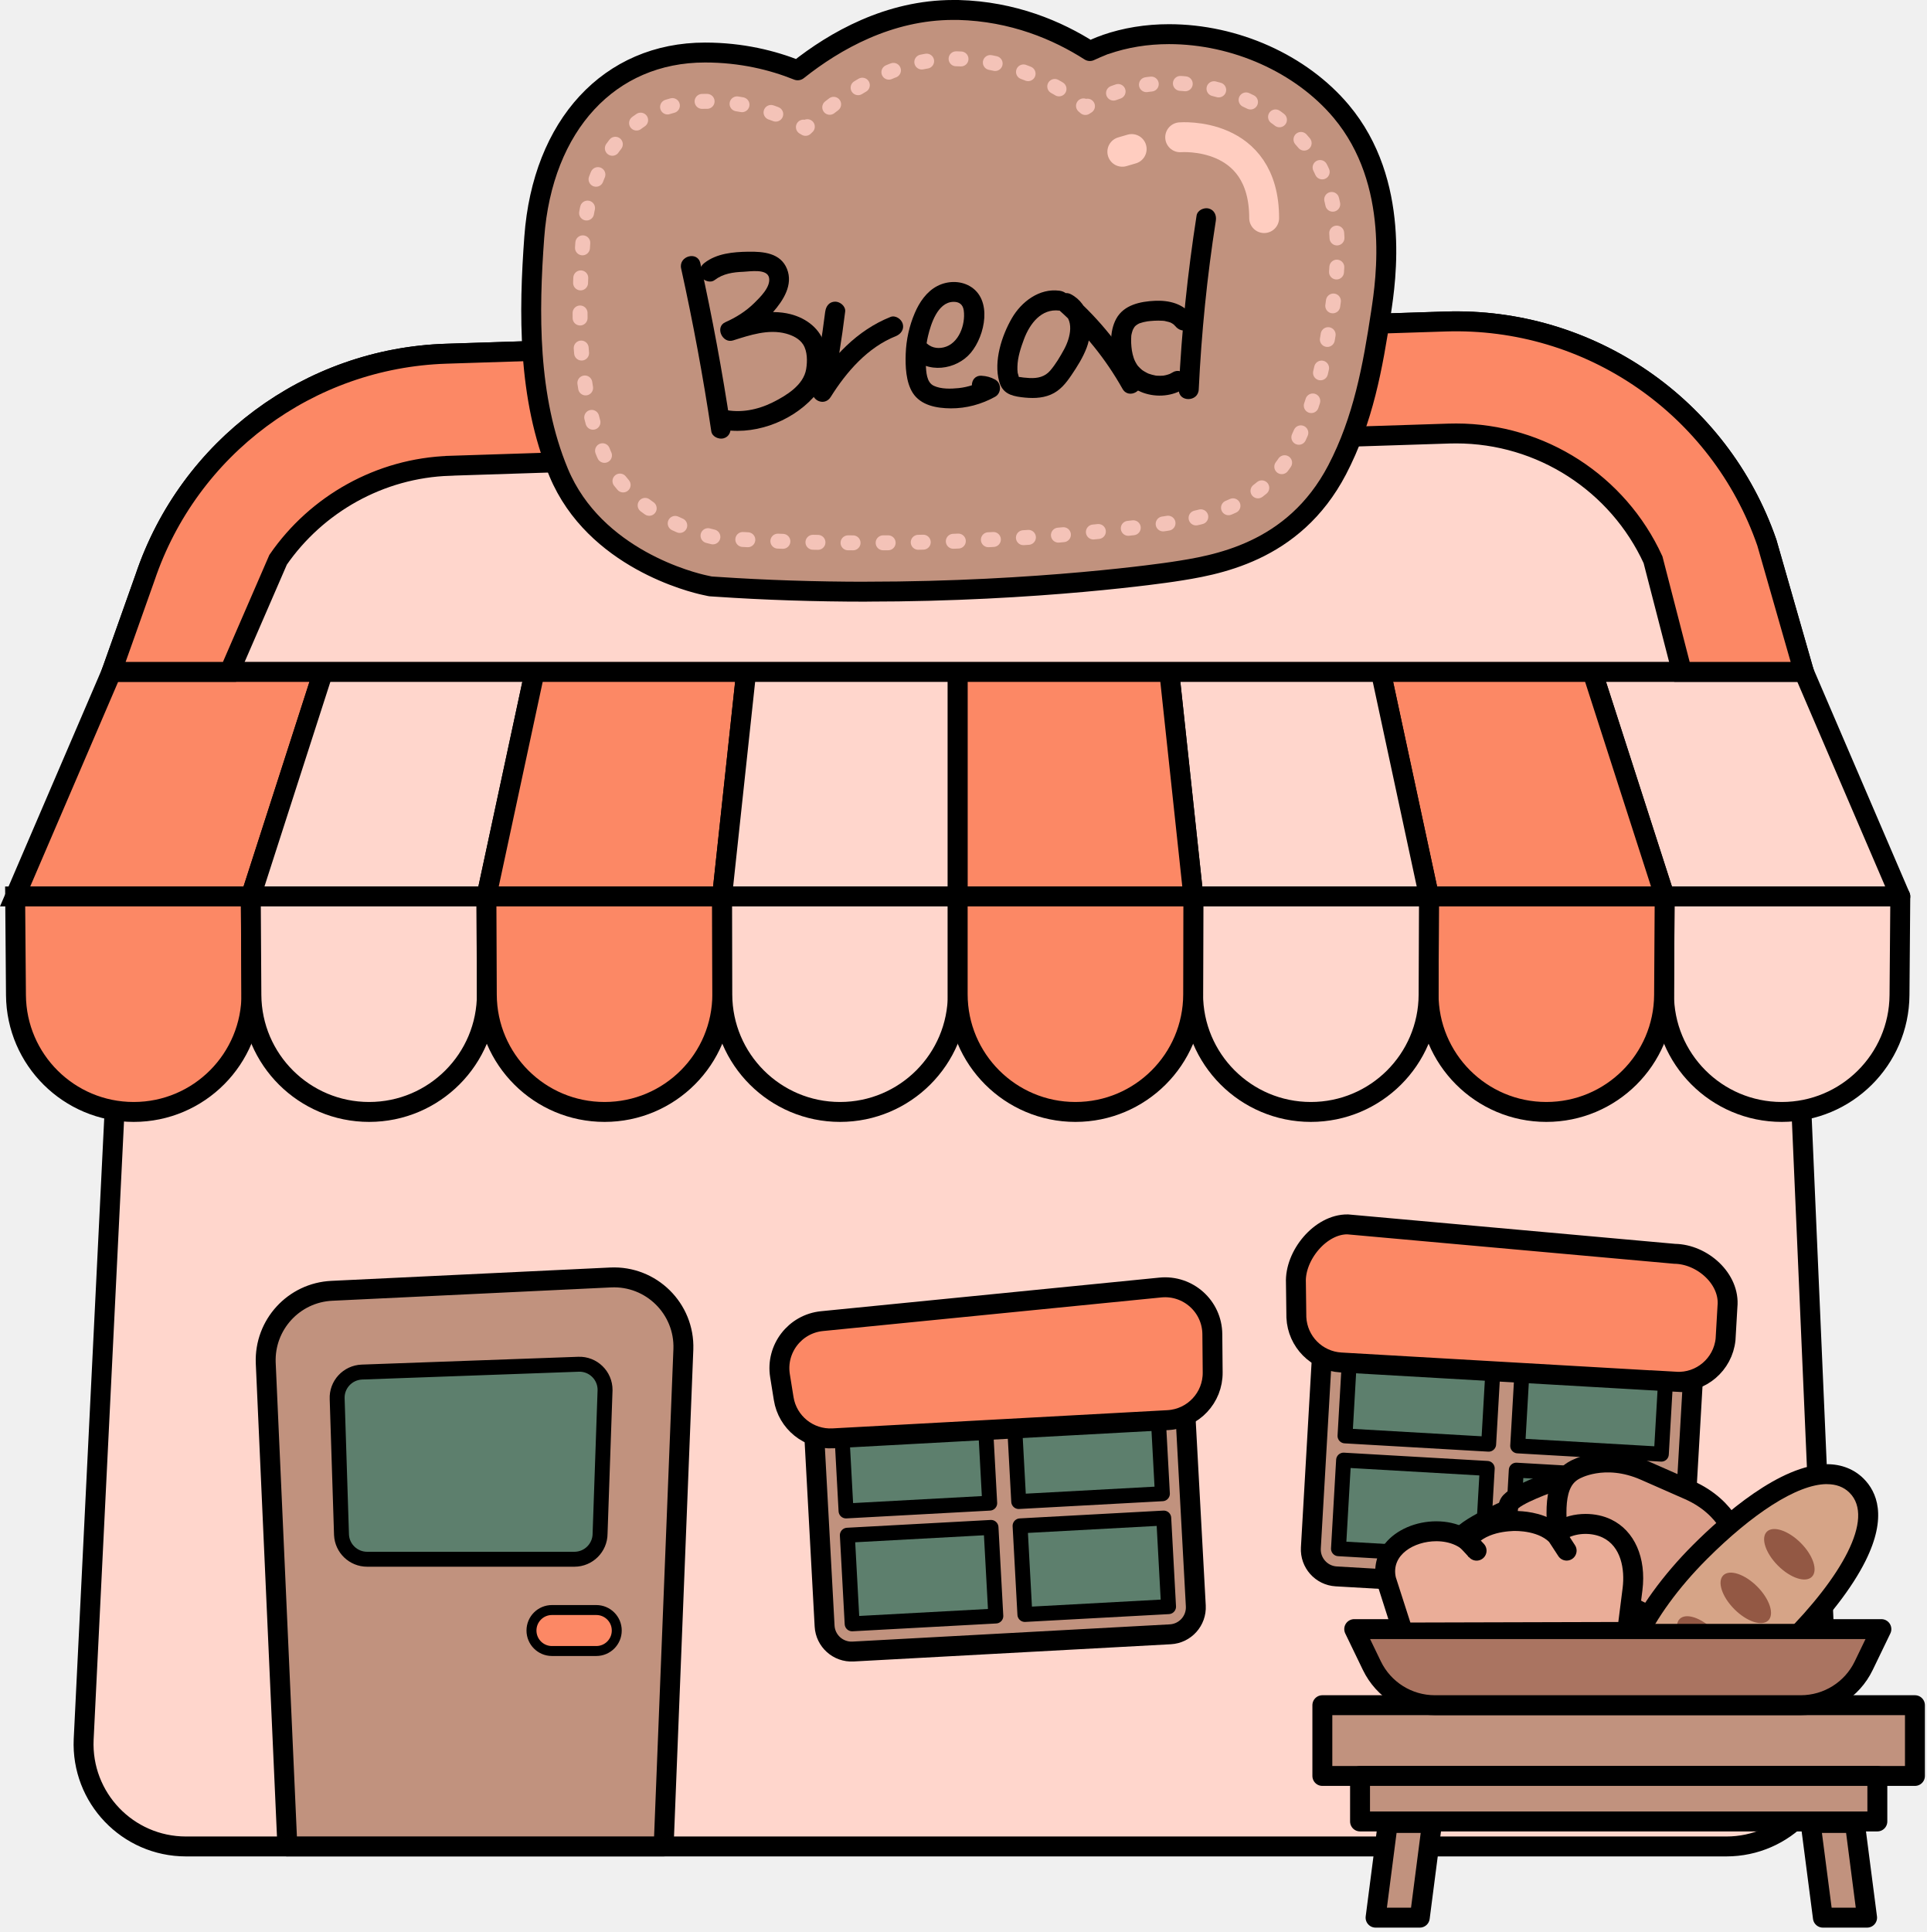
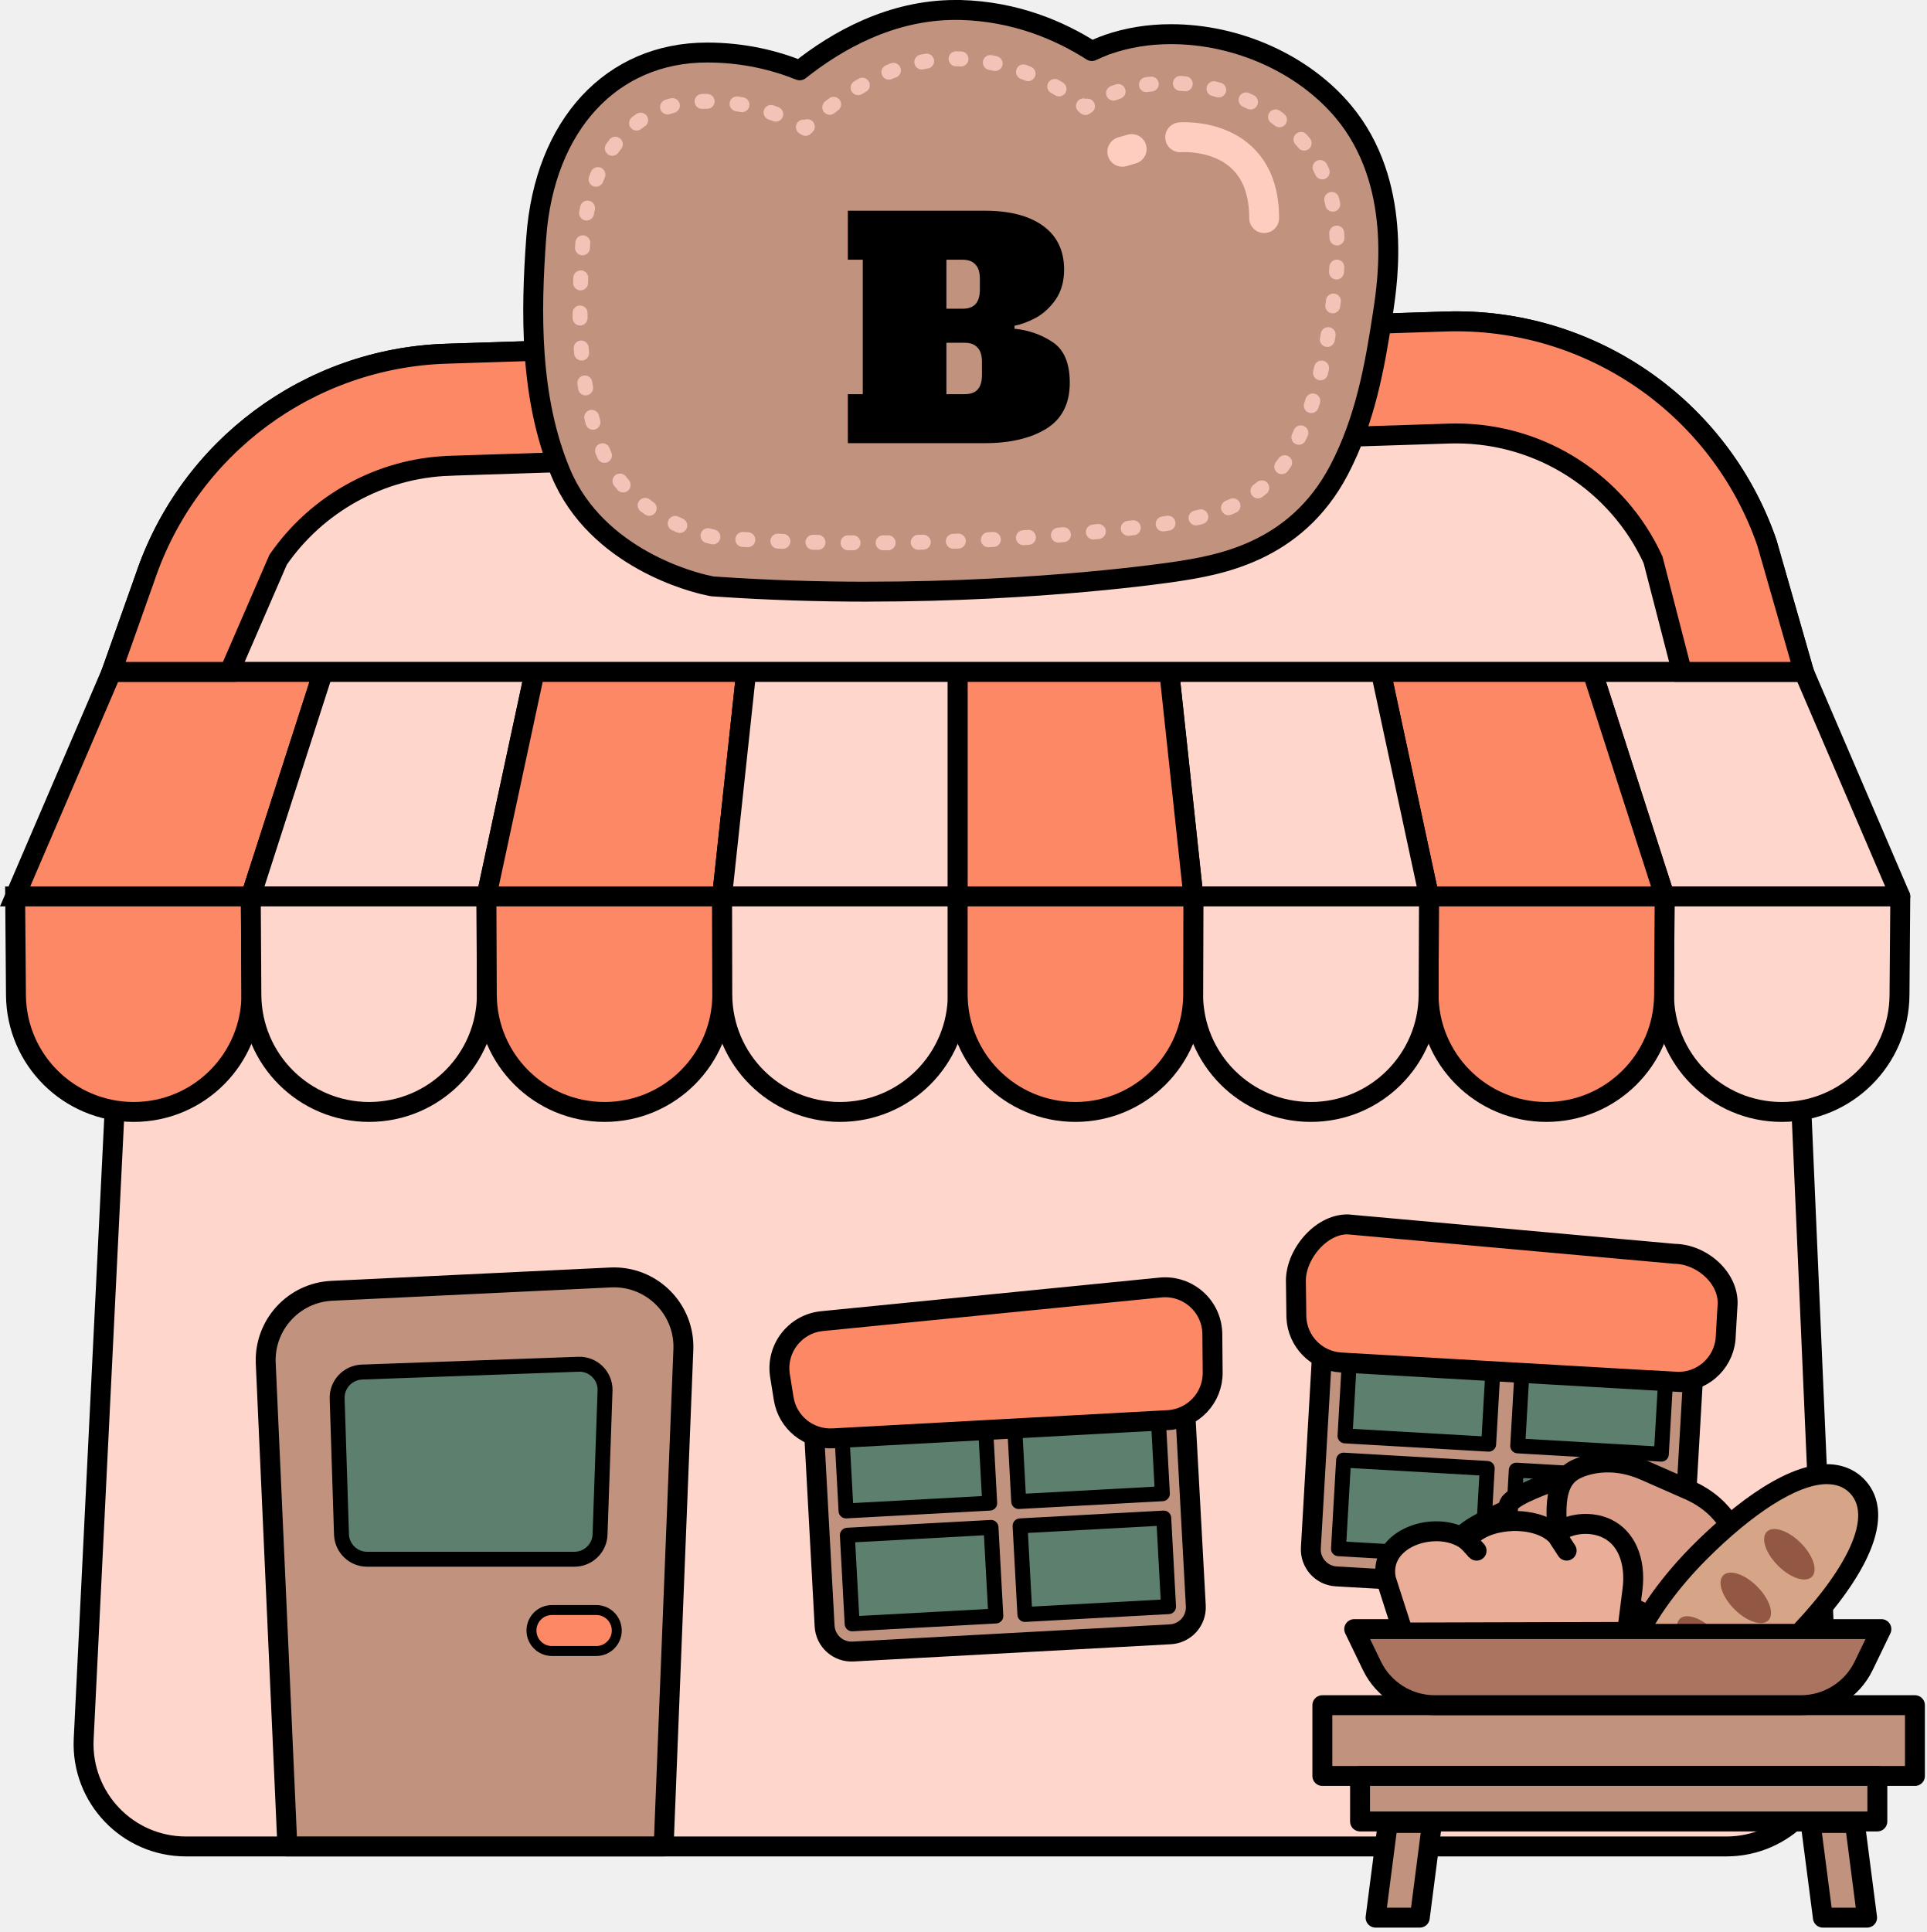
<svg xmlns="http://www.w3.org/2000/svg" width="387" height="388" viewBox="0 0 387 388" fill="none">
  <path d="M346.776 370.82H37.356C25.636 370.82 16.286 361.04 16.806 349.33L26.206 158.08H359.026L367.326 349.44C367.786 361.11 358.446 370.82 346.766 370.82H346.776Z" fill="#FFD6CC" stroke="black" stroke-width="4" stroke-linecap="round" stroke-linejoin="round" />
  <path d="M50.376 180.03H3.036L22.416 134.92H64.906L50.376 180.03Z" fill="#FC8865" stroke="black" stroke-width="4" stroke-miterlimit="10" />
  <path d="M97.706 180.03H50.376L64.906 134.92H107.396L97.706 180.03Z" fill="#FFD6CC" stroke="black" stroke-width="4" stroke-linecap="round" stroke-linejoin="round" />
  <path d="M145.036 180.03H97.706L107.396 134.92H149.886L145.036 180.03Z" fill="#FC8865" stroke="black" stroke-width="4" stroke-miterlimit="10" />
  <path d="M192.376 180.03H145.036L149.886 134.92H192.376V180.03Z" fill="#FFD6CC" stroke="black" stroke-width="4" stroke-linecap="round" stroke-linejoin="round" />
  <path d="M50.376 180.03H3.046L3.206 199.85C3.306 212.83 13.866 223.31 26.856 223.31C39.976 223.31 50.586 212.64 50.506 199.52L50.386 180.03H50.376Z" fill="#FC8865" stroke="black" stroke-width="4" stroke-miterlimit="10" />
  <path d="M97.706 180.03H50.376L50.496 199.81C50.576 212.81 61.136 223.31 74.146 223.31C87.246 223.31 97.846 212.66 97.796 199.57L97.716 180.03H97.706Z" fill="#FFD6CC" stroke="black" stroke-width="4" stroke-linecap="round" stroke-linejoin="round" />
  <path d="M145.036 180.03H97.706L97.786 199.76C97.836 212.78 108.406 223.31 121.436 223.31C134.516 223.31 145.106 212.69 145.086 199.62L145.046 180.04L145.036 180.03Z" fill="#FC8865" stroke="black" stroke-width="4" stroke-miterlimit="10" />
  <path d="M192.376 180.03H145.046L145.086 199.71C145.116 212.75 155.696 223.31 168.736 223.31C181.796 223.31 192.386 212.72 192.386 199.66V180.03H192.376Z" fill="#FFD6CC" stroke="black" stroke-width="4" stroke-linecap="round" stroke-linejoin="round" />
  <path d="M334.376 180.03H381.706L362.336 134.92H319.846L334.376 180.03Z" fill="#FFD6CC" stroke="black" stroke-width="4" stroke-linecap="round" stroke-linejoin="round" />
  <path d="M287.046 180.03H334.376L319.846 134.92H277.356L287.046 180.03Z" fill="#FC8865" stroke="black" stroke-width="4" stroke-miterlimit="10" />
  <path d="M239.706 180.03H287.046L277.356 134.92H234.866L239.706 180.03Z" fill="#FFD6CC" stroke="black" stroke-width="4" stroke-linecap="round" stroke-linejoin="round" />
  <path d="M192.376 180.03H239.706L234.866 134.92H192.376V180.03Z" fill="#FC8865" stroke="black" stroke-width="4" stroke-miterlimit="10" />
  <path d="M334.376 180.03H381.706L381.546 199.85C381.446 212.83 370.886 223.31 357.896 223.31C344.776 223.31 334.166 212.64 334.246 199.52L334.366 180.03H334.376Z" fill="#FFD6CC" stroke="black" stroke-width="4" stroke-linecap="round" stroke-linejoin="round" />
  <path d="M287.046 180.03H334.376L334.256 199.81C334.176 212.81 323.616 223.31 310.606 223.31C297.506 223.31 286.906 212.66 286.956 199.57L287.036 180.03H287.046Z" fill="#FC8865" stroke="black" stroke-width="4" stroke-miterlimit="10" />
  <path d="M239.706 180.03H287.036L286.956 199.76C286.906 212.78 276.336 223.31 263.306 223.31C250.226 223.31 239.636 212.69 239.656 199.62L239.696 180.04L239.706 180.03Z" fill="#FFD6CC" stroke="black" stroke-width="4" stroke-linecap="round" stroke-linejoin="round" />
  <path d="M192.376 180.03H239.706L239.666 199.71C239.636 212.75 229.056 223.31 216.016 223.31C202.956 223.31 192.366 212.72 192.366 199.66V180.03H192.376Z" fill="#FC8865" stroke="black" stroke-width="4" stroke-miterlimit="10" />
  <path d="M362.336 134.92H22.416L29.156 115.93C37.966 89.82 62.056 71.92 89.606 71.03L290.366 64.56C319.286 63.63 345.436 81.63 354.906 108.97L362.346 134.92H362.336Z" fill="#FFD6CC" stroke="black" stroke-width="4" stroke-linecap="round" stroke-linejoin="round" />
  <path d="M90.326 93.54L291.086 87.07C291.556 87.05 292.036 87.05 292.506 87.05C309.606 87.05 325.006 97.08 332.036 112.41L337.846 134.93H362.336L354.896 108.98C345.436 81.64 319.276 63.64 290.356 64.57L89.596 71.04C62.056 71.93 37.956 89.83 29.146 115.94L22.406 134.93H46.096L55.866 112.41C63.586 101.23 76.336 94 90.316 93.55L90.326 93.54Z" fill="#FC8865" stroke="black" stroke-width="4" stroke-miterlimit="10" />
  <path d="M57.726 370.82L53.376 273.7C53.086 266.05 59.006 259.59 66.656 259.23L122.656 256.55C130.806 256.16 137.546 262.81 137.266 270.96L133.306 370.81H57.716L57.726 370.82Z" fill="#C1927E" stroke="black" stroke-width="4" stroke-linecap="round" stroke-linejoin="round" />
  <path d="M68.596 308.21L67.726 280.95C67.586 278.08 69.826 275.66 72.696 275.55L116.196 273.98C119.126 273.87 121.556 276.23 121.536 279.16L120.536 308C120.526 310.84 118.216 313.14 115.376 313.14H73.746C70.996 313.14 68.726 310.98 68.596 308.23V308.21Z" fill="#5D7F6D" stroke="black" stroke-width="3" stroke-linecap="round" stroke-linejoin="round" />
  <path d="M119.776 323.34H110.866C108.596 323.34 106.756 325.18 106.756 327.45V327.46C106.756 329.73 108.596 331.57 110.866 331.57H119.776C122.046 331.57 123.886 329.73 123.886 327.46V327.45C123.886 325.18 122.046 323.34 119.776 323.34Z" fill="#FC8865" stroke="black" stroke-width="2" stroke-miterlimit="10" />
-   <path d="M232.23 275.801L168.494 279.264C165.505 279.426 163.213 281.981 163.376 284.97L165.635 326.558C165.798 329.547 168.353 331.839 171.342 331.676L235.078 328.213C238.067 328.051 240.358 325.496 240.196 322.507L237.936 280.918C237.773 277.93 235.219 275.638 232.23 275.801Z" fill="#C1927E" stroke="black" stroke-width="4" stroke-linecap="round" stroke-linejoin="round" />
-   <path d="M197.484 277.687L168.627 279.255L169.941 303.44L198.798 301.872L197.484 277.687Z" fill="#5D7F6D" stroke="black" stroke-width="3" stroke-linecap="round" stroke-linejoin="round" />
-   <path d="M199.059 306.748L170.201 308.316L171.168 326.11L200.026 324.542L199.059 306.748Z" fill="#5D7F6D" stroke="black" stroke-width="3" stroke-linecap="round" stroke-linejoin="round" />
+   <path d="M232.23 275.8L168.494 279.263C165.505 279.426 163.214 281.981 163.376 284.97L165.636 326.558C165.798 329.547 168.353 331.839 171.342 331.676L235.078 328.213C238.067 328.051 240.358 325.496 240.196 322.507L237.936 280.918C237.774 277.929 235.219 275.638 232.23 275.8Z" fill="#C1927E" stroke="black" stroke-width="4" stroke-linecap="round" stroke-linejoin="round" />
+   <path d="M197.484 277.687L168.627 279.255L169.941 303.439L198.798 301.872L197.484 277.687Z" fill="#5D7F6D" stroke="black" stroke-width="3" stroke-linecap="round" stroke-linejoin="round" />
+   <path d="M199.059 306.748L170.202 308.316L171.168 326.11L200.026 324.542L199.059 306.748Z" fill="#5D7F6D" stroke="black" stroke-width="3" stroke-linecap="round" stroke-linejoin="round" />
  <path d="M232.171 275.798L203.313 277.366L204.627 301.55L233.485 299.982L232.171 275.798Z" fill="#5D7F6D" stroke="black" stroke-width="3" stroke-linecap="round" stroke-linejoin="round" />
-   <path d="M233.756 304.869L204.898 306.437L205.865 324.23L234.722 322.662L233.756 304.869Z" fill="#5D7F6D" stroke="black" stroke-width="3" stroke-linecap="round" stroke-linejoin="round" />
+   <path d="M233.756 304.869L204.898 306.437L205.865 324.23L234.723 322.662L233.756 304.869Z" fill="#5D7F6D" stroke="black" stroke-width="3" stroke-linecap="round" stroke-linejoin="round" />
  <path d="M234.616 285.2L167.316 288.86C162.456 289.12 158.186 285.68 157.416 280.88L156.676 276.28C155.806 270.88 159.676 265.86 165.116 265.32L233.076 258.57C238.636 258.02 243.466 262.35 243.516 267.93L243.586 275.62C243.636 280.7 239.676 284.92 234.606 285.2H234.616Z" fill="#FC8865" stroke="black" stroke-width="4" stroke-miterlimit="10" />
  <path d="M335.152 267.856L271.428 264.182C268.439 264.01 265.877 266.293 265.705 269.281L263.307 310.862C263.135 313.85 265.418 316.413 268.406 316.585L332.13 320.259C335.119 320.432 337.681 318.149 337.853 315.16L340.251 273.579C340.423 270.591 338.14 268.029 335.152 267.856Z" fill="#C1927E" stroke="black" stroke-width="4" stroke-linecap="round" stroke-linejoin="round" />
  <path d="M300.414 265.853L271.562 264.189L270.168 288.369L299.02 290.033L300.414 265.853Z" fill="#5D7F6D" stroke="black" stroke-width="3" stroke-linecap="round" stroke-linejoin="round" />
-   <path d="M298.734 294.899L269.882 293.235L268.856 311.026L297.708 312.69L298.734 294.899Z" fill="#5D7F6D" stroke="black" stroke-width="3" stroke-linecap="round" stroke-linejoin="round" />
+   <path d="M298.734 294.899L269.882 293.236L268.856 311.026L297.708 312.69L298.734 294.899Z" fill="#5D7F6D" stroke="black" stroke-width="3" stroke-linecap="round" stroke-linejoin="round" />
  <path d="M335.101 267.857L306.249 266.193L304.855 290.373L333.707 292.036L335.101 267.857Z" fill="#5D7F6D" stroke="black" stroke-width="3" stroke-linecap="round" stroke-linejoin="round" />
-   <path d="M333.421 296.912L304.569 295.248L303.543 313.039L332.395 314.703L333.421 296.912Z" fill="#5D7F6D" stroke="black" stroke-width="3" stroke-linecap="round" stroke-linejoin="round" />
+   <path d="M333.421 296.912L304.569 295.249L303.543 313.039L332.395 314.703L333.421 296.912Z" fill="#5D7F6D" stroke="black" stroke-width="3" stroke-linecap="round" stroke-linejoin="round" />
  <path d="M336.616 277.5L269.336 273.62C264.486 273.34 260.626 269.44 260.396 264.58L260.306 257.62C260.046 252.15 265.236 245.82 270.706 245.89L336.366 251.8C341.946 251.87 347.556 256.86 346.986 262.41L346.606 268.98C346.086 274.03 341.676 277.79 336.606 277.49L336.616 277.5Z" fill="#FC8865" stroke="black" stroke-width="4" stroke-miterlimit="10" />
-   <path d="M174.056 118.83C163.806 118.83 153.656 118.5 143.906 117.84L142.686 117.76L141.486 117.5C139.256 117.02 119.466 112.29 112.216 94.89C105.946 79.83 106.216 62.56 107.316 47.65C108.966 25.11 122.436 10.55 141.616 10.55C148.946 10.55 155.196 12.1 160.226 14.12C167.696 8.18 178.566 2 191.476 2H192.476C203.516 2.29 212.426 6.1 218.916 10.25C220.766 9.39 222.006 8.95 222.056 8.94C226.026 7.56 230.316 6.86 234.816 6.86C248.126 6.86 261.386 12.81 269.416 22.38C281.366 36.63 278.386 56.28 277.406 62.73C275.756 73.67 273.826 84.32 268.586 94.36C259.816 111.13 244.066 113.54 235.596 114.83C234.486 115 208.786 118.82 174.046 118.82L174.056 118.83Z" fill="#C1927E" stroke="black" stroke-width="4" stroke-linecap="round" stroke-linejoin="round" />
+   <path d="M174.456 118.83C164.206 118.83 154.056 118.5 144.306 117.84L143.086 117.76L141.886 117.5C139.656 117.02 119.866 112.29 112.616 94.89C106.346 79.83 106.616 62.56 107.716 47.65C109.366 25.11 122.836 10.55 142.016 10.55C149.346 10.55 155.596 12.1 160.626 14.12C168.096 8.18 178.966 2 191.876 2H192.876C203.916 2.29 212.826 6.1 219.316 10.25C221.166 9.39 222.406 8.95 222.456 8.94C226.426 7.56 230.716 6.86 235.216 6.86C248.526 6.86 261.786 12.81 269.816 22.38C281.766 36.63 278.786 56.28 277.806 62.73C276.156 73.67 274.226 84.32 268.986 94.36C260.216 111.13 244.466 113.54 235.996 114.83C234.886 115 209.186 118.82 174.446 118.82L174.456 118.83Z" fill="#C1927E" stroke="black" stroke-width="4" stroke-linecap="round" stroke-linejoin="round" />
  <path d="M161.376 25.53C161.526 25.61 161.666 25.7 161.806 25.78C161.926 25.67 162.046 25.55 162.166 25.44" stroke="#F4C3B8" stroke-width="3" stroke-linecap="round" stroke-linejoin="round" />
  <path d="M166.666 21.55C172.816 16.72 181.526 11.81 191.476 11.81C191.726 11.81 191.986 11.81 192.236 11.81C197.986 11.95 203.916 13.42 209.386 16.06C211.436 17.05 213.406 18.19 215.256 19.47" stroke="#F4C3B8" stroke-width="3" stroke-linecap="round" stroke-linejoin="round" stroke-dasharray="0.99 5.94" />
  <path d="M217.636 21.26C217.766 21.37 217.886 21.48 218.016 21.59C218.156 21.5 218.296 21.41 218.436 21.32" stroke="#F4C3B8" stroke-width="3" stroke-linecap="round" stroke-linejoin="round" />
  <path d="M223.666 18.7C227.156 17.37 231.016 16.67 234.906 16.67C235.786 16.67 236.686 16.71 237.576 16.78C245.546 17.42 253.086 20.52 258.806 25.52C259.946 26.52 260.996 27.58 261.916 28.69C268.036 35.99 269.946 46.65 267.726 61.27C266.506 69.35 264.826 80.42 259.906 89.83C254.626 99.93 246.156 102.98 237.506 104.59" stroke="#F4C3B8" stroke-width="3" stroke-linecap="round" stroke-linejoin="round" stroke-dasharray="0.98 5.86" />
  <path d="M234.616 105.07C234.456 105.1 234.286 105.12 234.126 105.15C234.026 105.16 233.866 105.19 233.636 105.22" stroke="#F4C3B8" stroke-width="3" stroke-linecap="round" stroke-linejoin="round" />
  <path d="M227.636 105.99C217.886 107.14 198.156 109.03 174.046 109.03C164.016 109.03 154.096 108.7 144.566 108.06L144.056 108.02L143.556 107.91C141.836 107.54 126.606 103.91 121.266 91.11C115.786 77.96 116.086 62.12 117.096 48.37C118.386 30.83 127.556 20.35 141.626 20.35C148.626 20.35 154.386 22.11 158.706 24.14" stroke="#F4C3B8" stroke-width="3" stroke-linecap="round" stroke-linejoin="round" stroke-dasharray="1.01 6.04" />
-   <path d="M136.816 53.92C139.206 64.75 141.236 75.66 142.876 86.63C143.036 87.7 144.386 88.29 145.336 88.03C146.476 87.72 146.896 86.64 146.736 85.57C145.096 74.6 143.066 63.69 140.676 52.86C140.116 50.35 136.266 51.41 136.816 53.92Z" fill="black" />
-   <path d="M143.556 56.24C145.236 54.95 147.256 54.66 149.326 54.58C150.676 54.52 154.106 53.92 154.476 55.78C154.846 57.64 152.646 59.73 151.496 60.87C149.816 62.52 147.836 63.76 145.696 64.71C143.556 65.66 145.096 69.04 147.236 68.37C150.626 67.3 154.336 66.04 157.896 67C159.206 67.36 160.576 68.01 161.326 69.19C162.196 70.56 162.186 72.56 161.936 74.1C161.416 77.35 157.916 79.46 155.206 80.81C152.186 82.31 148.706 83.01 145.376 82.25C142.866 81.68 141.796 85.53 144.316 86.11C151.016 87.64 158.766 84.86 163.376 79.81C165.916 77.03 166.606 73.02 165.696 69.4C164.856 66.06 161.996 63.91 158.776 63.09C154.526 62.02 150.226 63.22 146.166 64.5L147.706 68.16C150.556 66.89 153.206 65.04 155.266 62.69C157.326 60.34 159.366 57.2 158.076 54C156.786 50.8 153.346 50.5 150.286 50.55C147.226 50.6 143.986 50.89 141.516 52.79C140.656 53.45 140.206 54.51 140.796 55.53C141.286 56.37 142.666 56.91 143.536 56.25L143.556 56.24Z" fill="black" />
-   <path d="M165.756 62.58C165.106 67.81 164.246 73.02 163.196 78.19C162.756 80.38 165.606 81.71 166.856 79.73C170.036 74.65 174.296 69.76 179.936 67.51C180.936 67.11 181.646 66.17 181.336 65.05C181.076 64.1 179.886 63.25 178.876 63.65C172.156 66.33 167.186 71.68 163.406 77.71L167.066 79.25C168.186 73.73 169.076 68.17 169.766 62.58C169.896 61.51 168.756 60.58 167.766 60.58C166.576 60.58 165.896 61.5 165.766 62.58H165.756Z" fill="black" />
-   <path d="M183.036 71.51C186.186 75.15 192.116 74.32 195.016 70.83C197.916 67.34 199.376 60.11 194.806 57.47C192.826 56.32 190.276 56.4 188.276 57.44C186.116 58.56 184.676 60.69 183.746 62.87C182.636 65.46 182.026 68.24 181.926 71.05C181.836 73.54 181.956 76.71 183.326 78.88C184.946 81.44 188.176 81.99 190.976 82.01C194.096 82.03 197.166 81.19 199.886 79.68C201.186 78.96 201.186 76.94 199.886 76.23C198.996 75.74 198.156 75.52 197.146 75.46C194.576 75.33 194.576 79.33 197.146 79.46C197.426 79.47 197.616 79.55 197.866 79.68V76.23C196.236 77.13 194.446 77.74 192.586 77.94C191.006 78.1 189.026 78.17 187.556 77.47C186.086 76.77 186.056 74.68 185.956 73.28C185.816 71.35 185.956 69.42 186.396 67.53C186.986 65.04 188.336 60.75 191.436 60.62C192.616 60.57 193.416 61.11 193.586 62.35C193.786 63.82 193.496 65.52 192.856 66.85C192.186 68.25 191.086 69.41 189.536 69.77C188.156 70.09 186.806 69.76 185.866 68.67C184.176 66.72 181.356 69.56 183.036 71.5V71.51Z" fill="black" />
-   <path d="M212.776 58.38C208.756 57.86 205.166 60.59 203.246 63.91C201.196 67.45 199.576 72.53 200.696 76.59C201.336 78.91 202.946 79.49 205.156 79.77C207.146 80.02 209.196 80.05 211.066 79.25C212.936 78.45 214.116 76.96 215.206 75.35C216.396 73.59 217.536 71.79 218.286 69.8C219.696 66.04 218.936 61.08 215.086 59.08C213.166 58.08 210.886 60.64 212.666 62.22C217.806 66.78 222.116 72.11 225.476 78.09C226.736 80.33 230.196 78.32 228.926 76.07C225.406 69.81 220.856 64.15 215.486 59.39L213.066 62.53C215.976 64.04 214.996 67.86 213.746 70.15C212.956 71.61 212.036 73.16 210.956 74.42C209.876 75.68 208.446 76 206.786 75.92C206.376 75.9 205.966 75.86 205.566 75.82C205.386 75.8 204.436 75.62 204.596 75.76C204.776 75.93 204.446 75.05 204.416 74.87C204.356 74.46 204.356 74.03 204.366 73.62C204.406 71.75 205.036 69.85 205.686 68.11C206.836 65.04 209.156 61.91 212.796 62.38C213.866 62.52 214.796 61.36 214.796 60.38C214.796 59.18 213.876 58.52 212.796 58.38H212.776Z" fill="black" />
-   <path d="M240.356 43.27C238.546 54.85 237.336 66.51 236.786 78.22C236.666 80.79 240.666 80.79 240.786 78.22C241.326 66.87 242.456 55.56 244.216 44.34C244.386 43.27 243.946 42.19 242.816 41.88C241.866 41.62 240.526 42.2 240.356 43.28V43.27Z" fill="black" />
-   <path d="M239.456 63.39C237.676 60.98 234.856 60.28 231.976 60.41C229.096 60.54 225.756 61.2 224.216 64.01C222.806 66.58 222.986 70.1 223.846 72.82C224.706 75.54 226.556 77.6 229.166 78.7C231.776 79.8 235.036 79.73 237.576 78.23C239.786 76.92 237.776 73.46 235.556 74.78C235.376 74.89 235.186 74.98 234.996 75.08C234.716 75.23 235.266 74.98 234.976 75.09C234.896 75.12 234.806 75.15 234.726 75.18C234.496 75.26 234.266 75.32 234.036 75.37C233.946 75.39 233.856 75.4 233.766 75.42C233.456 75.48 234.236 75.4 233.676 75.44C233.256 75.47 232.836 75.48 232.406 75.45C232.286 75.45 232.166 75.43 232.046 75.42C232.076 75.42 232.356 75.47 232.126 75.42C231.896 75.37 231.646 75.32 231.416 75.26C231.206 75.2 231.016 75.13 230.806 75.07C230.446 74.96 230.696 75.03 230.776 75.07C230.666 75.02 230.556 74.97 230.446 74.92C230.256 74.83 230.076 74.72 229.886 74.61C229.806 74.56 229.736 74.52 229.656 74.47C229.616 74.45 229.226 74.17 229.416 74.31C229.586 74.44 229.356 74.26 229.336 74.24C229.246 74.16 229.156 74.08 229.066 74C228.916 73.86 228.766 73.7 228.626 73.55C228.586 73.51 228.356 73.22 228.496 73.4C228.626 73.57 228.446 73.33 228.436 73.31C228.296 73.08 228.156 72.87 228.036 72.63C227.586 71.76 227.346 70.56 227.266 69.64C227.216 69.14 227.196 68.63 227.206 68.13C227.226 67.42 227.216 67.39 227.376 66.78C227.406 66.68 227.426 66.58 227.466 66.48C227.476 66.44 227.626 66.05 227.546 66.24C227.476 66.41 227.616 66.11 227.616 66.11C227.686 65.99 227.746 65.88 227.816 65.76C227.946 65.53 228.226 65.3 228.526 65.12C228.556 65.1 228.946 64.9 228.766 64.98C228.616 65.05 228.936 64.91 228.926 64.92C229.166 64.84 229.416 64.76 229.656 64.7C229.896 64.64 230.156 64.59 230.416 64.55C230.826 64.48 230.636 64.51 230.546 64.53C230.726 64.51 230.906 64.49 231.076 64.47C231.606 64.42 232.136 64.39 232.666 64.39C232.966 64.39 233.266 64.4 233.566 64.42C233.666 64.42 233.766 64.44 233.866 64.45C234.086 64.47 233.656 64.39 234.016 64.48C234.266 64.54 234.516 64.59 234.766 64.66C234.886 64.7 235.006 64.74 235.126 64.78C234.936 64.71 235.036 64.73 235.166 64.8C235.276 64.86 235.386 64.91 235.486 64.98C235.526 65 235.906 65.29 235.736 65.14C235.576 65.01 235.806 65.21 235.816 65.22C235.836 65.24 236.206 65.68 235.996 65.39C236.636 66.26 237.726 66.69 238.736 66.11C239.596 65.61 240.096 64.25 239.456 63.37V63.39Z" fill="black" />
  <path d="M237.056 27.57C237.056 27.57 253.926 26.17 253.926 43.8" stroke="#FFCDC0" stroke-width="6" stroke-linecap="round" stroke-linejoin="round" />
  <path d="M225.436 30.48L227.316 29.93" stroke="#FFCDC0" stroke-width="6" stroke-linecap="round" stroke-linejoin="round" />
  <path d="M384.646 342.45H265.616V356.66H384.646V342.45Z" fill="#C1927E" stroke="black" stroke-width="4" stroke-linecap="round" stroke-linejoin="round" />
  <path d="M377.096 356.66H273.186V365.8H377.096V356.66Z" fill="#C1927E" stroke="black" stroke-width="4" stroke-linecap="round" stroke-linejoin="round" />
  <path d="M285.186 385.12H276.306L278.766 366.1H287.646L285.186 385.12Z" fill="#C1927E" stroke="black" stroke-width="4" stroke-linecap="round" stroke-linejoin="round" />
  <path d="M366.156 385.12H375.036L372.576 366.1H363.686L366.156 385.12Z" fill="#C1927E" stroke="black" stroke-width="4" stroke-linecap="round" stroke-linejoin="round" />
  <path d="M361.716 342.45H288.206C282.826 342.45 277.916 339.37 275.566 334.52L272.016 327.17H377.906L374.356 334.52C372.016 339.37 367.106 342.45 361.716 342.45Z" fill="#AA7461" stroke="black" stroke-width="4" stroke-linecap="round" stroke-linejoin="round" />
-   <mask id="mask0_2033_639" style="mask-type:luminance" maskUnits="userSpaceOnUse" x="265" y="266" width="121" height="61">
+   <mask id="mask0_2107_268" style="mask-type:luminance" maskUnits="userSpaceOnUse" x="265" y="266" width="121" height="61">
    <path d="M385.296 266.3H265.146V326.12H385.296V266.3Z" fill="white" />
  </mask>
-   <g mask="url(#mask0_2033_639)">
+   <g mask="url(#mask0_2107_268)">
    <path d="M306.606 305.54L303.226 303.05C303.226 303.05 292.036 307.74 293.176 309.84C294.316 311.94 315.156 314.3 315.156 314.3L306.606 305.54Z" fill="#DB9E89" stroke="black" stroke-width="4" stroke-linecap="round" stroke-linejoin="round" />
    <path d="M311.856 297.55C311.856 297.55 304.126 300.2 303.186 301.95C302.246 303.7 303.106 312.72 306.086 313.82C309.066 314.92 322.506 316.94 322.506 316.94L323.136 304.9L319.556 295.76L311.856 297.56V297.55Z" fill="#DB9E89" stroke="black" stroke-width="4" stroke-linecap="round" stroke-linejoin="round" />
    <path d="M347.736 323.63L351.856 324.44C351.856 324.44 355.966 335.86 353.636 336.44C351.316 337.02 335.496 323.25 335.496 323.25L347.726 323.63H347.736Z" fill="#DB9E89" stroke="black" stroke-width="4" stroke-linecap="round" stroke-linejoin="round" />
-     <path d="M350.065 314.36C350.065 314.36 353.335 321.85 352.685 323.72C352.035 325.59 344.795 331.05 341.975 329.6C339.155 328.15 328.575 319.6 328.575 319.6L337.025 311L346.185 307.46L350.065 314.35V314.36Z" fill="#DB9E89" stroke="black" stroke-width="4" stroke-linecap="round" stroke-linejoin="round" />
+     <path d="M350.066 314.36C350.066 314.36 353.336 321.85 352.686 323.72C352.036 325.59 344.796 331.05 341.976 329.6C339.156 328.15 328.576 319.6 328.576 319.6L337.026 311L346.186 307.46L350.066 314.35V314.36Z" fill="#DB9E89" stroke="black" stroke-width="4" stroke-linecap="round" stroke-linejoin="round" />
    <path d="M348.826 309.5C348.826 309.5 347.416 302.83 339.216 299.22L336.486 298.02C336.486 298.02 338.586 298.94 333.126 296.54L330.396 295.34C322.196 291.73 316.316 295.2 316.316 295.2C311.606 297.67 312.556 304.57 313.136 311.09C313.706 317.61 317.826 318.56 317.826 318.56L325.386 321.57L330.606 324.18C330.606 324.18 334.086 326.57 339.276 322.59C344.466 318.61 350.206 314.64 348.836 309.51L348.826 309.5Z" fill="#DB9E89" stroke="black" stroke-width="4" stroke-linecap="round" stroke-linejoin="round" />
    <path d="M333.396 345.08C331.186 345.08 329.416 344.44 328.146 343.17C323.746 338.77 326.916 326.24 341.466 311.7C351.406 301.76 360.706 296.06 366.976 296.06C369.396 296.06 371.396 296.84 372.936 298.38C378.616 304.06 373.646 315.83 359.616 329.85C350.366 339.1 340.076 345.08 333.396 345.08Z" fill="#D6A487" />
    <path d="M366.976 298.06C368.796 298.06 370.336 298.61 371.516 299.79C376.666 304.94 369.786 316.85 358.196 328.43C349.126 337.5 339.236 343.07 333.386 343.07C331.766 343.07 330.456 342.64 329.556 341.74C325.406 337.59 331.286 324.68 342.876 313.1C351.796 304.18 360.906 298.05 366.976 298.05M366.976 294.06C357.656 294.06 346.106 304.22 340.046 310.28C328.216 322.11 319.846 337.69 326.726 344.58C327.866 345.72 329.946 347.08 333.386 347.08C340.566 347.08 351.416 340.87 361.026 331.26C367.326 324.96 372.056 318.82 374.716 313.48C379.156 304.57 376.966 299.58 374.346 296.96C372.446 295.06 369.896 294.05 366.976 294.05V294.06Z" fill="black" />
-     <path d="M363.944 316.665C365.205 315.404 364.202 312.355 361.703 309.856C359.203 307.357 356.154 306.353 354.893 307.614C353.632 308.876 354.635 311.925 357.135 314.424C359.634 316.923 362.683 317.927 363.944 316.665Z" fill="#935844" />
-     <path d="M355.194 325.424C356.455 324.163 355.452 321.114 352.953 318.614C350.453 316.115 347.404 315.112 346.143 316.373C344.882 317.634 345.885 320.683 348.385 323.182C350.884 325.682 353.933 326.685 355.194 325.424Z" fill="#935844" />
-     <path d="M346.444 334.178C347.705 332.917 346.702 329.868 344.203 327.369C341.703 324.87 338.654 323.866 337.393 325.127C336.132 326.389 337.135 329.437 339.635 331.937C342.134 334.436 345.183 335.44 346.444 334.178Z" fill="#935844" />
+     <path d="M363.944 316.665C365.206 315.404 364.202 312.355 361.703 309.856C359.203 307.357 356.155 306.353 354.893 307.614C353.632 308.876 354.636 311.925 357.135 314.424C359.634 316.923 362.683 317.927 363.944 316.665Z" fill="#935844" />
+     <path d="M355.194 325.424C356.456 324.163 355.452 321.114 352.953 318.614C350.453 316.115 347.405 315.112 346.143 316.373C344.882 317.634 345.885 320.683 348.385 323.182C350.884 325.682 353.933 326.685 355.194 325.424Z" fill="#935844" />
+     <path d="M346.444 334.178C347.706 332.917 346.702 329.868 344.203 327.369C341.703 324.87 338.655 323.866 337.393 325.127C336.132 326.389 337.135 329.437 339.635 331.937C342.134 334.436 345.183 335.44 346.444 334.178Z" fill="#935844" />
    <path d="M283.286 327.85C282.416 327.85 281.646 327.29 281.386 326.46C278.436 317.32 278.426 317.29 278.406 317.15C277.926 314.98 278.406 312.93 279.786 311.22C281.626 308.93 284.966 307.51 288.506 307.51C290.876 307.51 292.996 308.16 294.606 309.33C296.176 307.37 298.976 305.67 303.936 305.45C304.036 305.45 304.186 305.45 304.356 305.45C305.776 305.45 309.816 305.68 312.426 308.08C313.976 306.78 316.106 306.04 318.486 306.04C320.026 306.04 321.496 306.36 322.766 306.97C327.406 309.19 328.466 314.71 327.916 319.13C327.386 323.41 327.046 326 327.046 326C326.916 327 326.076 327.74 325.066 327.74L283.286 327.85Z" fill="#EAAD98" />
    <path d="M304.356 307.46C305.936 307.46 310.916 307.81 312.336 311.39C313.386 309.12 315.966 308.05 318.486 308.05C319.696 308.05 320.896 308.3 321.906 308.78C325.626 310.56 326.396 315.16 325.936 318.88C325.406 323.16 325.066 325.74 325.066 325.74L283.296 325.85C283.296 325.85 280.376 316.81 280.366 316.74C279.386 312.26 284.056 309.52 288.506 309.52C291.186 309.52 293.786 310.52 295.026 312.73C296.536 308.13 301.656 307.57 304.026 307.46C304.106 307.46 304.226 307.46 304.366 307.46M304.356 303.46C304.146 303.46 303.966 303.46 303.846 303.47C299.206 303.67 296.206 305.1 294.276 306.81C292.596 305.97 290.626 305.52 288.506 305.52C284.376 305.52 280.436 307.23 278.226 309.97C276.486 312.14 275.856 314.85 276.456 317.6C276.496 317.773 277.506 320.933 279.486 327.08C280.016 328.73 281.556 329.85 283.296 329.85H283.306L325.076 329.74C327.086 329.74 328.776 328.24 329.036 326.25C329.036 326.25 329.366 323.66 329.906 319.37C330.716 312.85 328.316 307.41 323.636 305.16C322.106 304.42 320.326 304.04 318.496 304.04C316.256 304.04 314.196 304.6 312.496 305.6C309.496 303.66 305.806 303.45 304.366 303.45L304.356 303.46Z" fill="black" />
    <path d="M296.596 311.42L294.506 309.18" stroke="black" stroke-width="4" stroke-linecap="round" stroke-linejoin="round" />
    <path d="M314.686 311.41L313.016 308.84" stroke="black" stroke-width="4" stroke-linecap="round" stroke-linejoin="round" />
  </g>
+   <path d="M170.302 79.16H173.302V52.16H170.302V42.32H197.842C202.842 42.32 206.742 43.34 209.542 45.38C212.342 47.42 213.742 50.34 213.742 54.14C213.742 56.5 213.182 58.5 212.062 60.14C210.942 61.74 209.622 62.96 208.102 63.8C206.622 64.6 205.182 65.14 203.782 65.42V66.02C206.622 66.3 209.182 67.2 211.462 68.72C213.742 70.24 214.882 72.96 214.882 76.88C214.882 81.08 213.302 84.16 210.142 86.12C206.982 88.04 202.882 89 197.842 89H170.302V79.16ZM193.342 62C194.502 62 195.362 61.7 195.922 61.1C196.522 60.46 196.822 59.48 196.822 58.16V56C196.822 54.68 196.522 53.72 195.922 53.12C195.362 52.48 194.502 52.16 193.342 52.16H190.102V62H193.342ZM193.762 79.16C194.922 79.16 195.782 78.86 196.342 78.26C196.942 77.62 197.242 76.64 197.242 75.32V72.68C197.242 71.36 196.942 70.4 196.342 69.8C195.782 69.16 194.922 68.84 193.762 68.84H190.102V79.16H193.762Z" fill="black" />
</svg>
